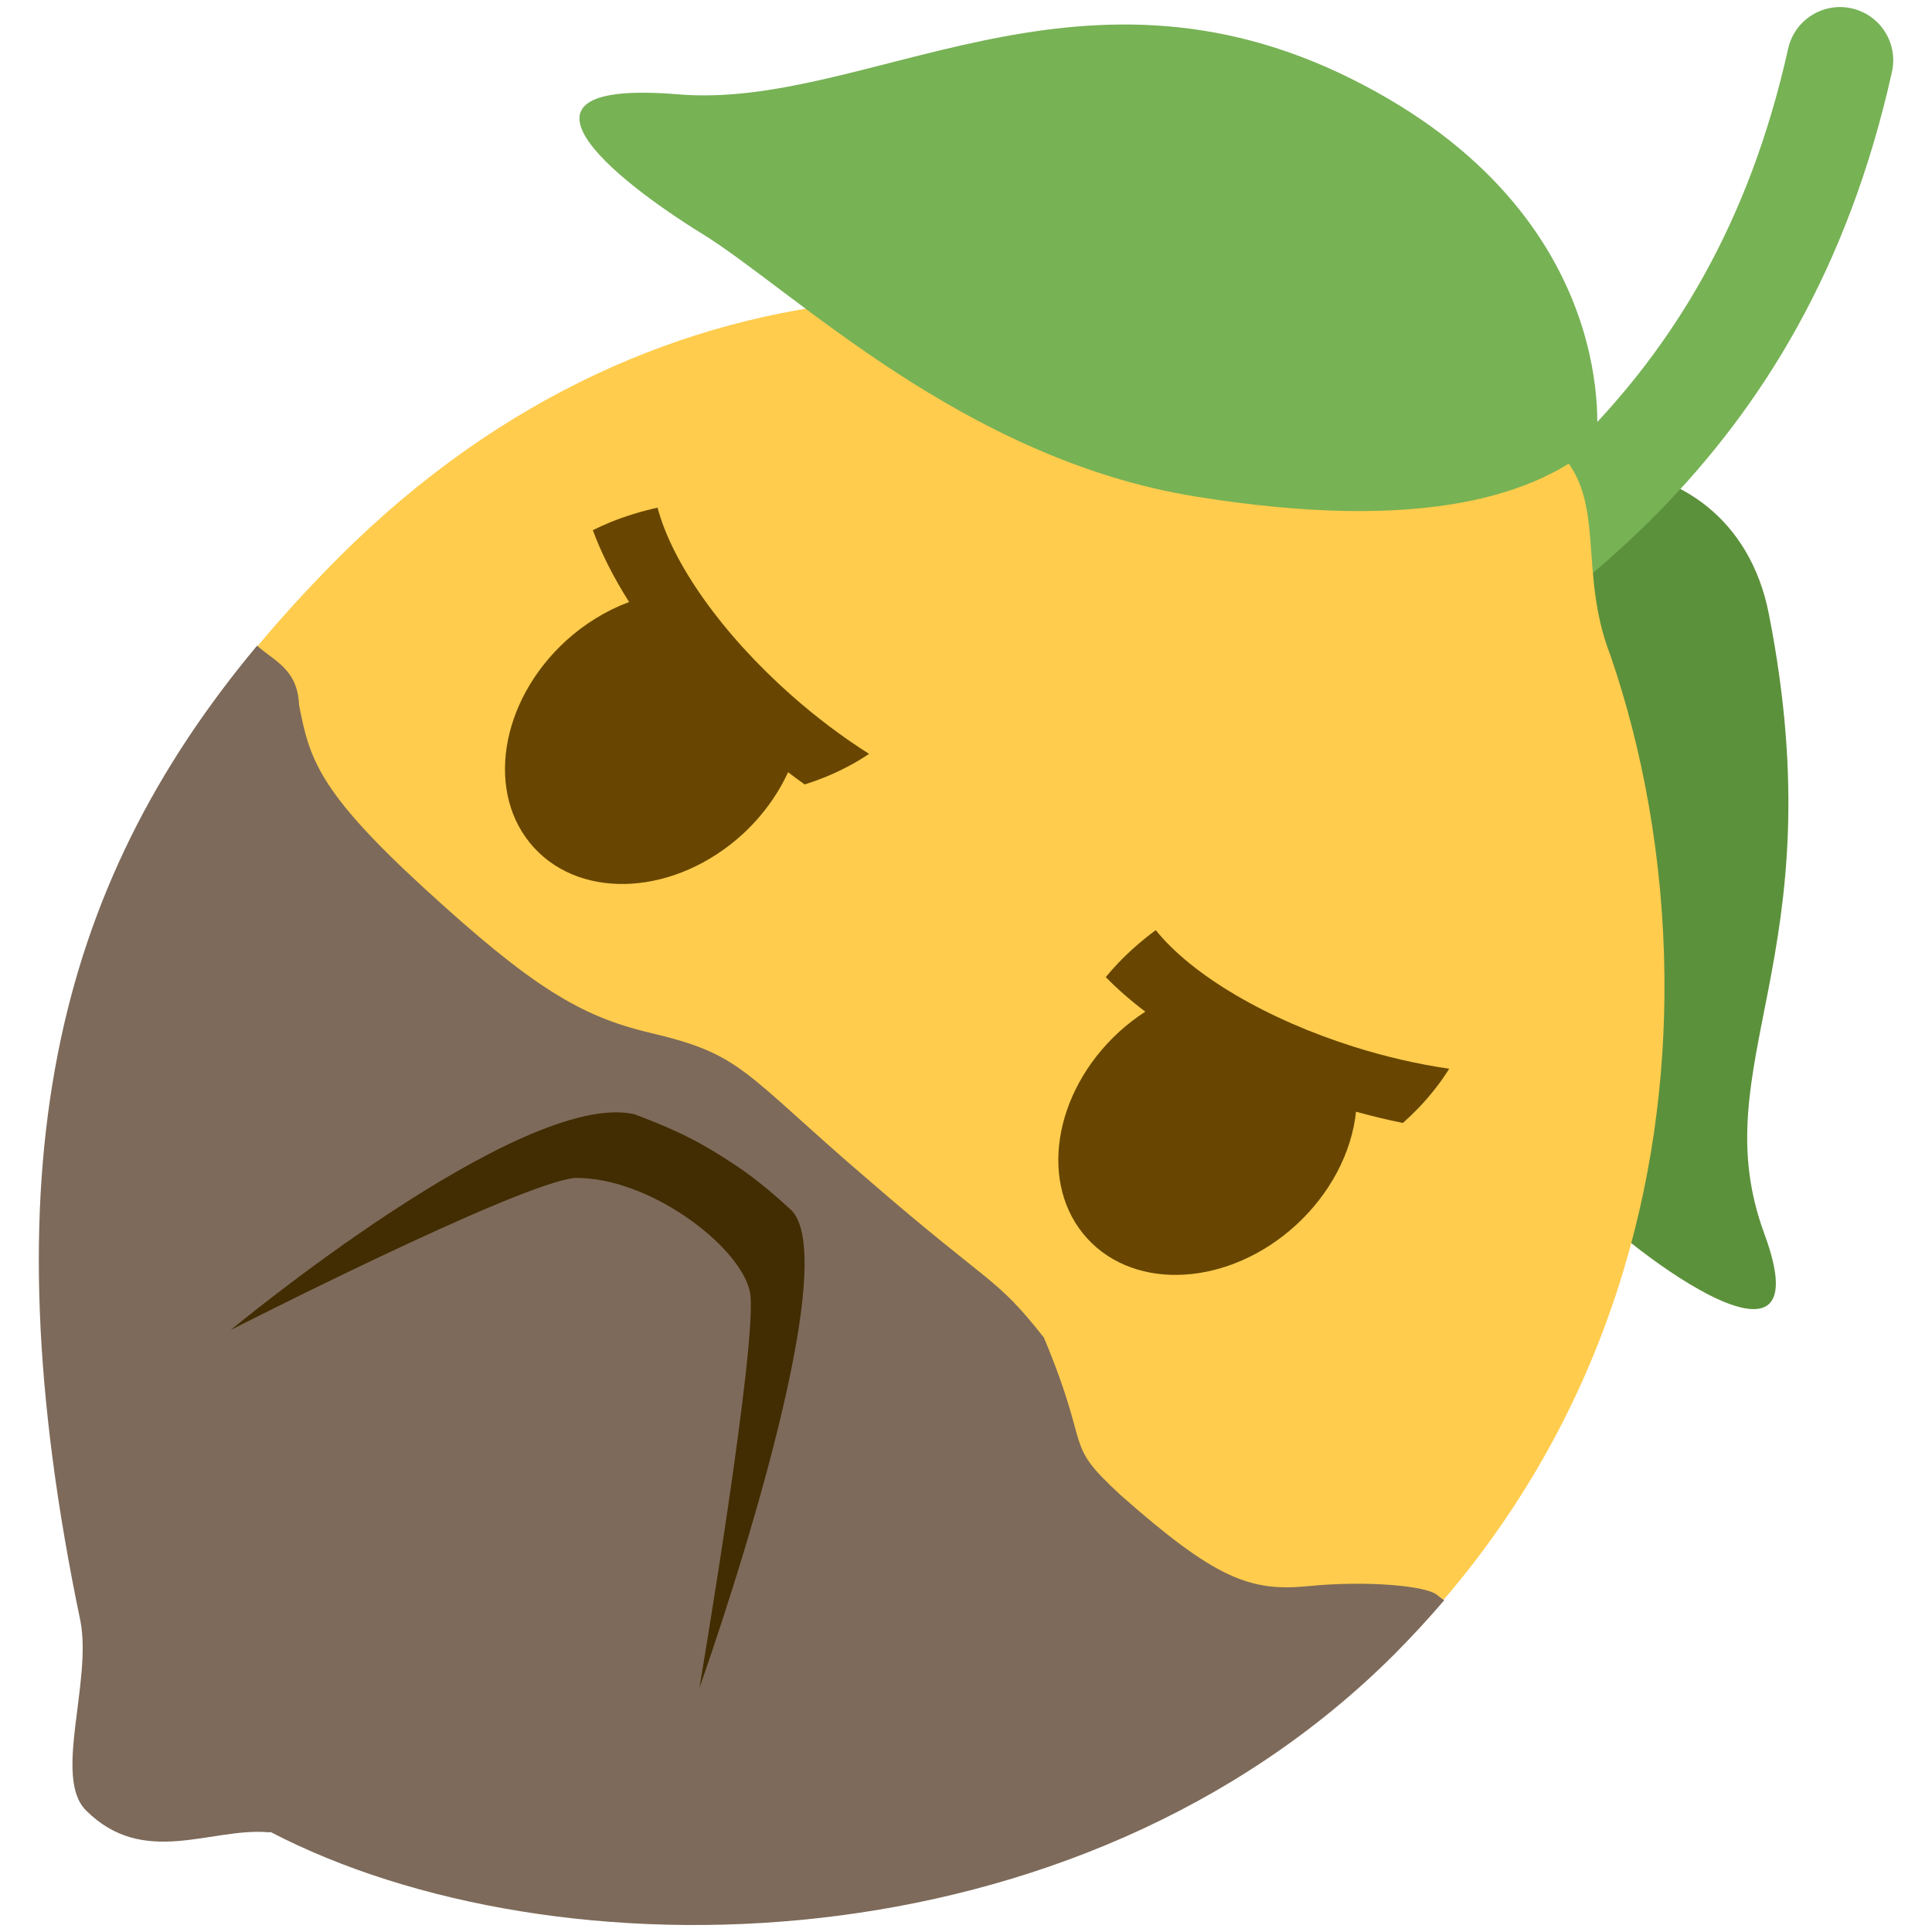
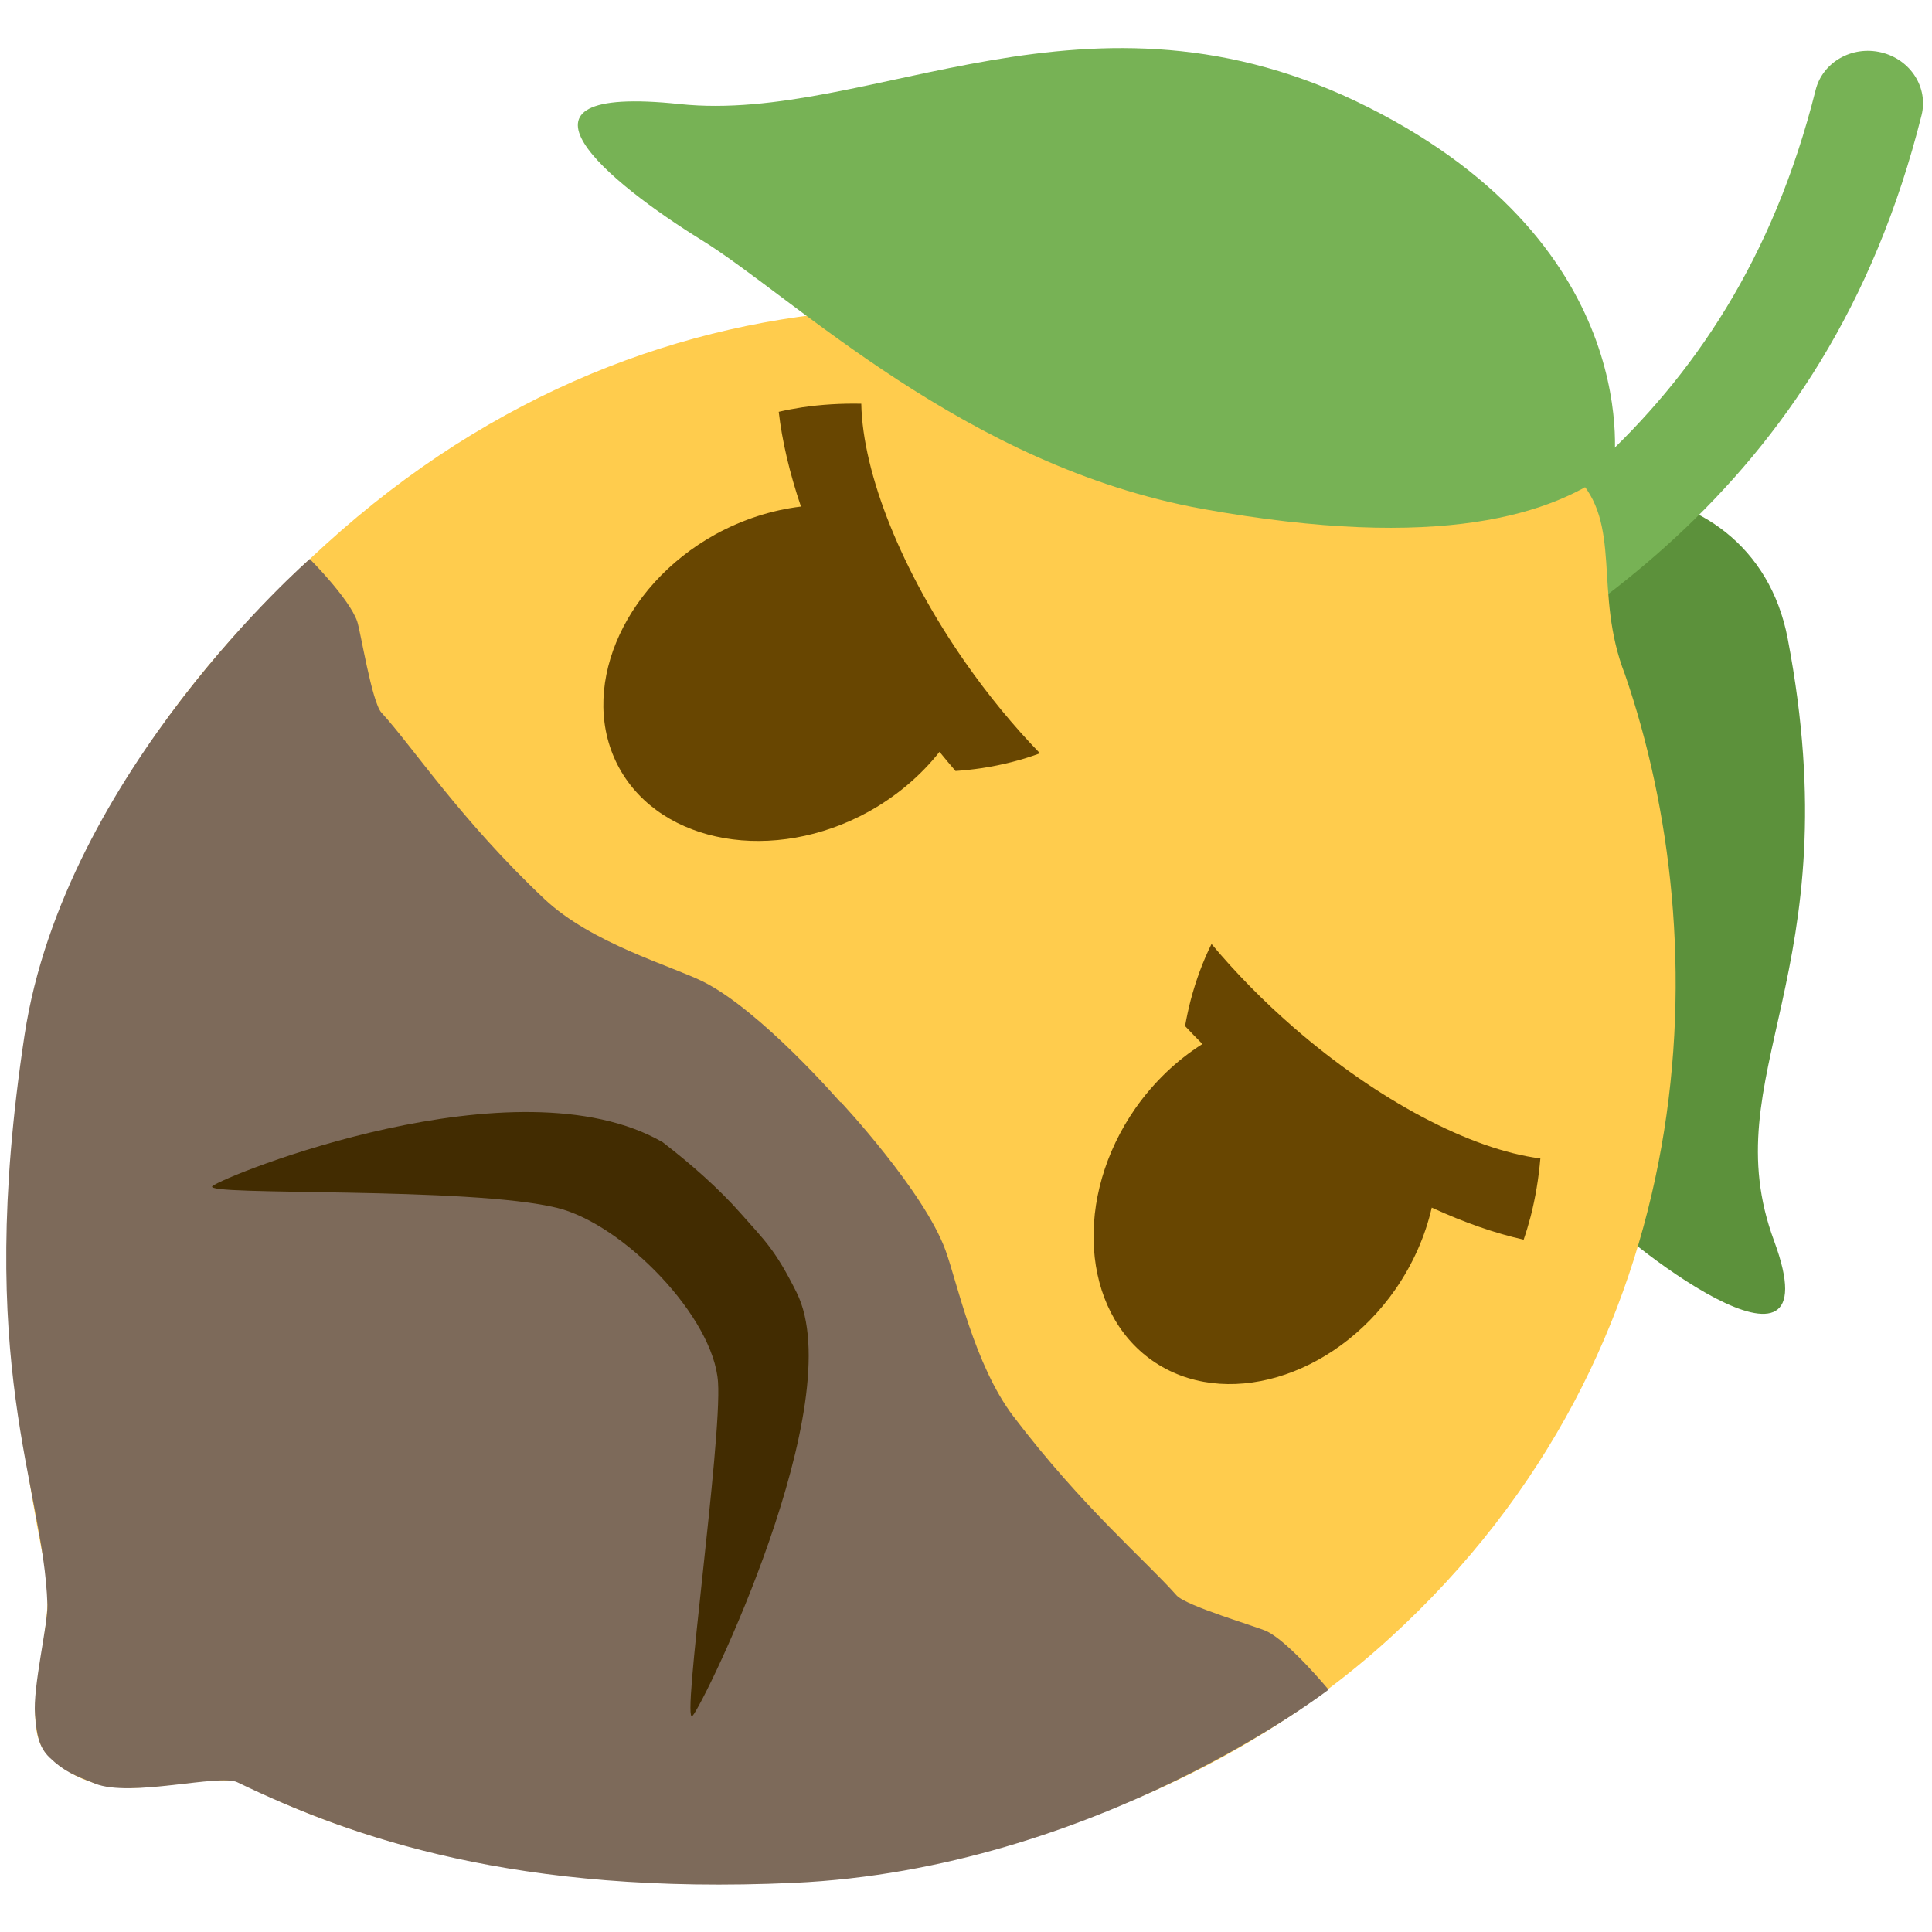
- <svg xmlns="http://www.w3.org/2000/svg" width="256" height="256" viewBox="0 0 67.733 67.733" version="1.1" id="svg8">
-   <defs id="defs2" />
-   <g id="layer1" style="display:inline" transform="translate(0,-229.2667)">
-     <g id="g4603-2" transform="matrix(0,1.864954,-1.864937,0,68.24459,229.5146)" style="display:inline">
-       <path id="path4583-6" d="m 11.405,3.342 c 6.48,-1.275 8.453,1.265 11.655,0.084 3.202,-1.181 0.093,2.82 -0.745,3.508 -0.84,0.688 -8.141,4.809 -11.307,3.298 -3.166,-1.511 -3.182,-6.186 0.397,-6.89 z" style="display:inline;fill:#5c913b" />
-       <path id="path4585-1" d="m 15.001,16.003 c -0.304,0 -0.605,-0.138 -0.801,-0.4 -0.687,-0.916 -1.308,-1.955 -1.965,-3.056 C 9.967,8.752 7.396,4.449 0.783,2.979 c -0.539,-0.12 -0.879,-0.654 -0.759,-1.193 0.12,-0.54 0.654,-0.878 1.193,-0.759 7.454,1.656 10.382,6.557 12.735,10.495 0.63,1.054 1.224,2.049 1.848,2.881 0.332,0.442 0.242,1.069 -0.2,1.4 -0.18,0.135 -0.39,0.2 -0.599,0.2 z" style="display:inline;fill:#77b255" />
-       <path style="display:inline;fill:#ffcc4d;stroke-width:1" d="m 18.222,5.304 c -2.211,0.021 -4.29,0.414 -6.038,1.017 -1.579,0.614 -2.917,0.066 -3.815,0.965 -0.881,0.881 -0.351,2.719 -0.714,3.819 -3.169,5.202 -3.405,13.025 2.688,19.117 0.548,0.548 1.102,1.056 1.668,1.528 0.701,-0.072 1.017,-0.167 1.694,-0.19 1,-0.197 1.605,-0.345 3.444,-2.352 1.838,-2.006 2.407,-2.925 2.718,-4.246 0.415,-1.762 0.719,-1.717 2.766,-4.107 2.037,-2.351 1.795,-2.376 2.963,-3.298 2.193,-0.92 1.94,-0.335 2.963,-1.444 1.573,-1.781 1.819,-2.434 1.71,-3.53 -0.109,-1.096 -0.264,-2.355 -0.336,-2.909 0.02,-0.022 -0.026,-0.169 0.008,-0.219 C 26.332,6.365 22.077,5.267 18.222,5.304 Z" id="path4587-8" />
-       <path id="path4589-7" d="m 8.208,6.586 c 0,0 -4.27,-0.59 -6.857,4.599 -2.587,5.188 0.582,9.125 0.29,12.653 -0.293,3.53 1.566,1.265 2.621,-0.445 1.055,-1.71 4.23,-4.895 4.938,-9.269 0.707,-4.376 -0.07,-6.458 -0.992,-7.538 z" style="display:inline;fill:#77b255" />
-       <path style="display:inline;fill:#7d6a5a;fill-opacity:1;stroke-width:1" d="m 29.95,9.444 c -0.036,0.055 -0.076,0.107 -0.097,0.13 -0.175,0.191 -0.278,1.327 -0.169,2.423 0.109,1.096 -0.138,1.749 -1.71,3.529 -1.023,1.109 -0.77,0.524 -2.963,1.444 -1.168,0.922 -0.926,0.946 -2.963,3.298 -2.047,2.39 -2.352,2.345 -2.766,4.106 -0.311,1.321 -0.88,2.24 -2.719,4.246 -1.838,2.006 -2.443,2.155 -3.443,2.352 -0.685,0.024 -0.839,0.493 -1.116,0.788 4.553,3.8 9.842,5.092 18.33,3.323 0.002,-0.002 0.005,-9.94e-4 0.008,-0.002 1.148,-0.218 2.941,0.514 3.557,-0.103 1.085,-1.085 0.318,-2.349 0.412,-3.432 0.002,-0.017 -0.003,-0.028 -0.003,-0.043 2.774,-5.335 2.647,-15.131 -3.346,-21.125 C 30.63,10.048 30.293,9.738 29.95,9.444 Z" id="path4587-9-9" />
+ <svg xmlns="http://www.w3.org/2000/svg" width="100%" height="100%" viewBox="0 0 255 255" version="1.1" xml:space="preserve" style="fill-rule:evenodd;clip-rule:evenodd;stroke-linejoin:round;stroke-miterlimit:2;">
+   <g transform="matrix(1,0,0,1,-564.333,0)">
+     <g id="lemoncette">
+         </g>
+     <g id="lemon_final" transform="matrix(0.975765,0,0,0.996094,289.557,1.00043)">
+       <rect x="281.601" y="-1.004" width="261.333" height="256" style="fill:none;" />
+       <g transform="matrix(1.11089,0.204592,-0.201485,1.04982,299.756,-37.2487)">
+         <g transform="matrix(0.149271,0.896737,-0.912882,0.151959,225.357,-3.03644)">
+           <g transform="matrix(7.04762,0,0,7.04762,0.500558,1.45139)">
+             <path d="M11.405,3.339C17.885,2.064 19.858,4.604 23.06,3.423C26.262,2.242 23.153,6.243 22.315,6.931C21.475,7.619 14.174,11.74 11.008,10.229C7.842,8.718 7.826,4.043 11.405,3.339Z" style="fill:rgb(92,145,59);fill-rule:nonzero;" />
+           </g>
+           <g transform="matrix(7.04762,0,0,7.04762,0.500558,1.45139)">
+             <path d="M15.001,16C14.697,16 14.396,15.862 14.2,15.6C13.513,14.684 12.892,13.645 12.235,12.544C9.967,8.749 7.396,4.446 0.783,2.976C0.244,2.856 -0.096,2.322 0.024,1.783C0.144,1.243 0.678,0.905 1.217,1.024C8.671,2.68 11.599,7.581 13.952,11.519C14.582,12.573 15.176,13.568 15.8,14.4C16.132,14.842 16.042,15.469 15.6,15.8C15.42,15.935 15.21,16 15.001,16Z" style="fill:rgb(119,178,85);fill-rule:nonzero;" />
+           </g>
+           <g transform="matrix(7.04762,0,0,7.04762,0.500558,1.45139)">
+             <path d="M34.3,31.534C34.302,31.517 34.297,31.506 34.297,31.491C37.071,26.156 36.944,16.378 30.951,10.384C25.15,4.584 17.271,4.563 12.184,6.317C10.605,6.931 9.267,6.383 8.369,7.282C7.488,8.163 8.018,10.001 7.655,11.101C4.486,16.303 4.25,24.126 10.343,30.218C15.305,35.18 20.781,37.06 30.323,35.071C30.325,35.069 30.328,35.07 30.331,35.069C31.479,34.851 33.281,35.592 33.897,34.975C34.982,33.89 34.206,32.617 34.3,31.534Z" style="fill:rgb(255,204,77);fill-rule:nonzero;" />
+           </g>
+           <g transform="matrix(7.04762,0,0,7.04762,0.500558,1.45139)">
+             <path d="M8.208,6.583C8.208,6.583 3.938,5.993 1.351,11.182C-1.236,16.37 1.933,20.307 1.641,23.835C1.348,27.365 3.207,25.1 4.262,23.39C5.317,21.68 8.492,18.495 9.2,14.121C9.907,9.745 9.13,7.663 8.208,6.583Z" style="fill:rgb(119,178,85);fill-rule:nonzero;" />
+           </g>
+         </g>
+         <g transform="matrix(0.825348,0.653224,-0.653224,0.825348,94.7371,-41.1212)">
+           <path d="M127.565,132.475L127.565,132.425C127.565,132.425 141.578,132.155 148.424,134.911C152.101,136.391 160.692,141.337 168.096,141.956C181.248,143.055 190.616,141.736 196.016,141.781C197.666,141.794 204.786,137.236 205.876,136.78C208.507,135.679 215.615,135.981 215.615,135.981C215.615,135.981 214.282,169.983 193.065,197.211C173.627,222.157 156.37,231.865 142.937,237.483C140.844,238.359 136.4,247.933 132.515,249.883C130.256,251.017 129.199,251.609 126.834,251.785C125.086,251.915 123.775,251.046 121.968,249.701C119.356,247.757 114.925,241.523 113.177,240.081C102.198,231.021 86.769,227.944 61.165,197.761C40.892,173.862 40.234,136.075 40.234,136.075C40.234,136.075 46.624,135.729 49.255,136.83C50.345,137.286 57.465,141.844 59.115,141.831C64.515,141.786 74.524,143.341 87.676,142.242C95.08,141.623 103.03,136.441 106.706,134.961C113.55,132.206 127.554,132.475 127.565,132.475Z" style="fill:rgb(125,106,90);" />
+         </g>
+       </g>
+       <g id="path4607-2" transform="matrix(1.2,0.284138,-0.290057,1.17551,564.387,-1069.94)">
+         <path d="M87.137,933.784C84.989,934.257 82.917,934.893 80.961,935.68C80.136,936.018 79.333,936.381 78.555,936.77C79.657,939.782 81.279,942.995 83.36,946.288C80.331,947.415 77.463,949.178 74.981,951.436C74.981,951.436 74.981,951.436 74.98,951.437C66.235,959.449 64.332,971.819 70.764,978.84C77.197,985.861 89.686,985.045 98.431,977.033C98.432,977.032 98.432,977.032 98.432,977.032C100.983,974.68 103.041,971.871 104.432,968.842C105.162,969.4 105.895,969.943 106.631,970.469C107.563,970.174 108.473,969.847 109.358,969.489C111.464,968.625 113.415,967.592 115.167,966.413C111.656,964.196 108.17,961.568 104.885,958.665C95.809,950.641 89.1,941.236 87.137,933.784Z" style="fill:rgb(104,70,1);fill-rule:nonzero;" />
+       </g>
+       <g id="path4607-21" transform="matrix(-0.162259,-1.19888,-1.22385,0.158947,1646.91,108.539)">
+         <path d="M87.137,933.784C84.989,934.257 82.917,934.893 80.961,935.68C80.136,936.018 79.333,936.381 78.555,936.77C79.657,939.782 81.279,942.995 83.36,946.288C80.331,947.415 77.463,949.178 74.981,951.436C74.981,951.436 74.981,951.436 74.98,951.437C66.235,959.449 64.332,971.819 70.764,978.84C77.197,985.861 89.686,985.045 98.431,977.033C98.432,977.032 98.432,977.032 98.432,977.032C100.983,974.68 103.041,971.871 104.432,968.842C105.162,969.4 105.895,969.943 106.631,970.469C107.563,970.174 108.473,969.847 109.358,969.489C111.464,968.625 113.415,967.592 115.167,966.413C111.656,964.196 108.17,961.568 104.885,958.665C95.809,950.641 89.1,941.236 87.137,933.784Z" style="fill:rgb(104,70,1);fill-rule:nonzero;" />
+       </g>
+       <g id="path3389" transform="matrix(1.07404,0.320516,-0.327193,1.05212,612.795,-943.611)">
+         <path d="M33.697,1035.03C34.648,1033.47 64.21,1009.57 84.052,1014.16C88.099,1015.69 92.159,1017.53 95.619,1019.67C99.25,1021.91 100.774,1022.57 104.76,1026.78C114.886,1037.49 108.524,1077.43 107.623,1079.23C106.722,1081.04 101.419,1046.64 98.849,1039.87C96.06,1032.52 82.412,1025 74.226,1025.43C63.353,1026 32.747,1036.59 33.697,1035.03Z" style="fill:rgb(66,44,1);fill-rule:nonzero;" />
+       </g>
    </g>
-     <path style="display:inline;opacity:1;fill:#684601;fill-opacity:1;stroke:none;stroke-width:0.574;stroke-miterlimit:4;stroke-dasharray:1.149, 0.574;stroke-dashoffset:0;stroke-opacity:0.949;paint-order:normal" d="m 23.055,247.064 a 5.241,7.737 86.85 0 0 -1.634,0.502 5.241,7.737 86.85 0 0 -0.637,0.288 10.892,4.716 43.05 0 0 1.271,2.518 4.593,5.721 47.504 0 0 -2.217,1.362 4.593,5.721 47.504 0 0 -1.116,7.251 4.593,5.721 47.504 0 0 7.32,-0.479 4.593,5.721 47.504 0 0 1.587,-2.167 10.892,4.716 43.05 0 0 0.582,0.43 5.241,7.737 86.85 0 0 0.721,-0.259 5.241,7.737 86.85 0 0 1.537,-0.814 9.366,3.919 41.258 0 1 -2.72,-2.05 9.366,3.919 41.258 0 1 -4.696,-6.583 z" id="path4607-2" />
-     <path style="display:inline;opacity:1;fill:#684601;fill-opacity:1;stroke:none;stroke-width:0.953;stroke-linecap:round;stroke-linejoin:round;stroke-miterlimit:4;stroke-dasharray:none;stroke-dashoffset:0;stroke-opacity:1;paint-order:stroke fill markers" d="m 40.519,261.876 a 5.241,7.737 62.801 0 0 -1.288,1.124 5.241,7.737 62.801 0 0 -0.464,0.522 10.892,4.716 19.001 0 0 1.386,1.212 4.593,5.721 47.504 0 0 -0.916,0.705 4.593,5.721 47.504 0 0 -1.116,7.251 4.593,5.721 47.504 0 0 7.32,-0.479 4.593,5.721 47.504 0 0 2.099,-3.97 10.892,4.716 19.001 0 0 1.643,0.395 5.241,7.737 62.801 0 0 0.553,-0.531 5.241,7.737 62.801 0 0 1.072,-1.37 9.366,3.919 17.209 0 1 -3.32,-0.763 9.366,3.919 17.209 0 1 -6.971,-4.098 z" id="path4607-9-3" />
-     <path style="fill:#422c01;fill-opacity:1;stroke:none;stroke-width:0.265px;stroke-linecap:butt;stroke-linejoin:miter;stroke-opacity:1" d="m 8.092,275.892 c 0,0 10.188,-8.449 14.147,-7.563 1.071,0.406 1.92,0.769 2.835,1.335 0.961,0.593 1.508,0.973 2.644,2.006 2.091,1.938 -3.197,16.772 -3.197,16.772 0,0 2.101,-12.402 1.767,-13.906 -0.367,-1.604 -3.529,-4.006 -6.135,-3.973 -2.005,0.2 -12.06,5.329 -12.06,5.329 z" id="path3389" />
  </g>
</svg>
